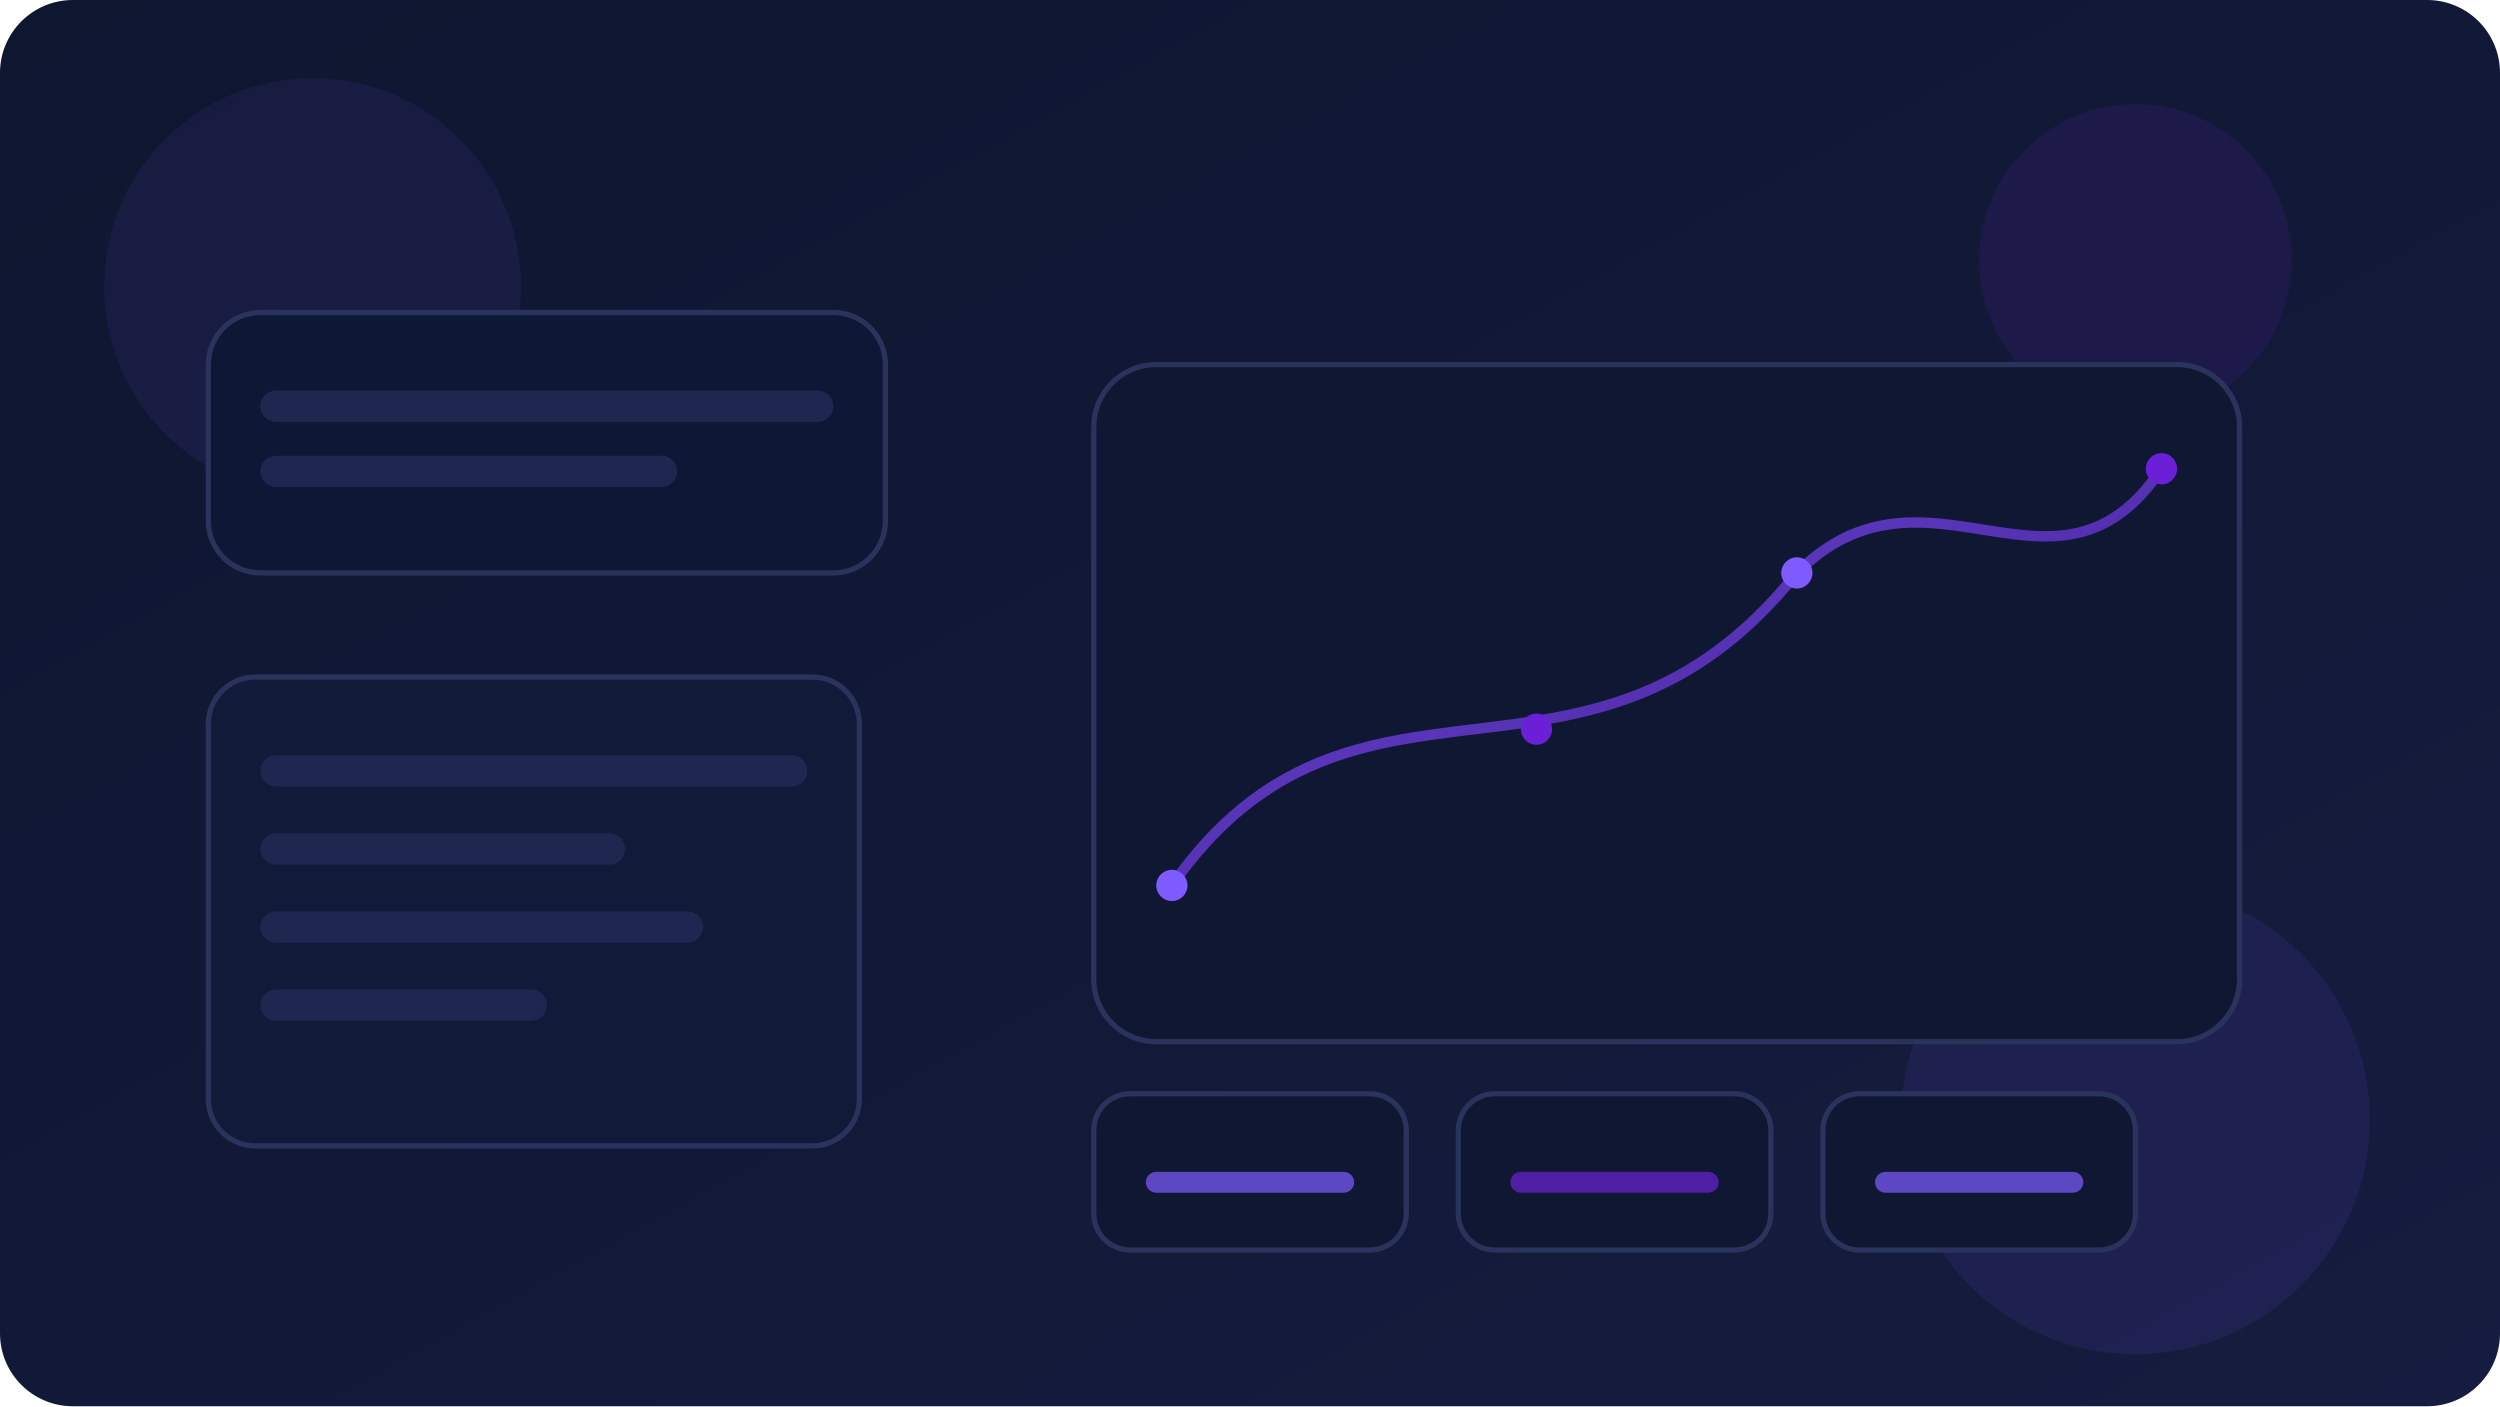
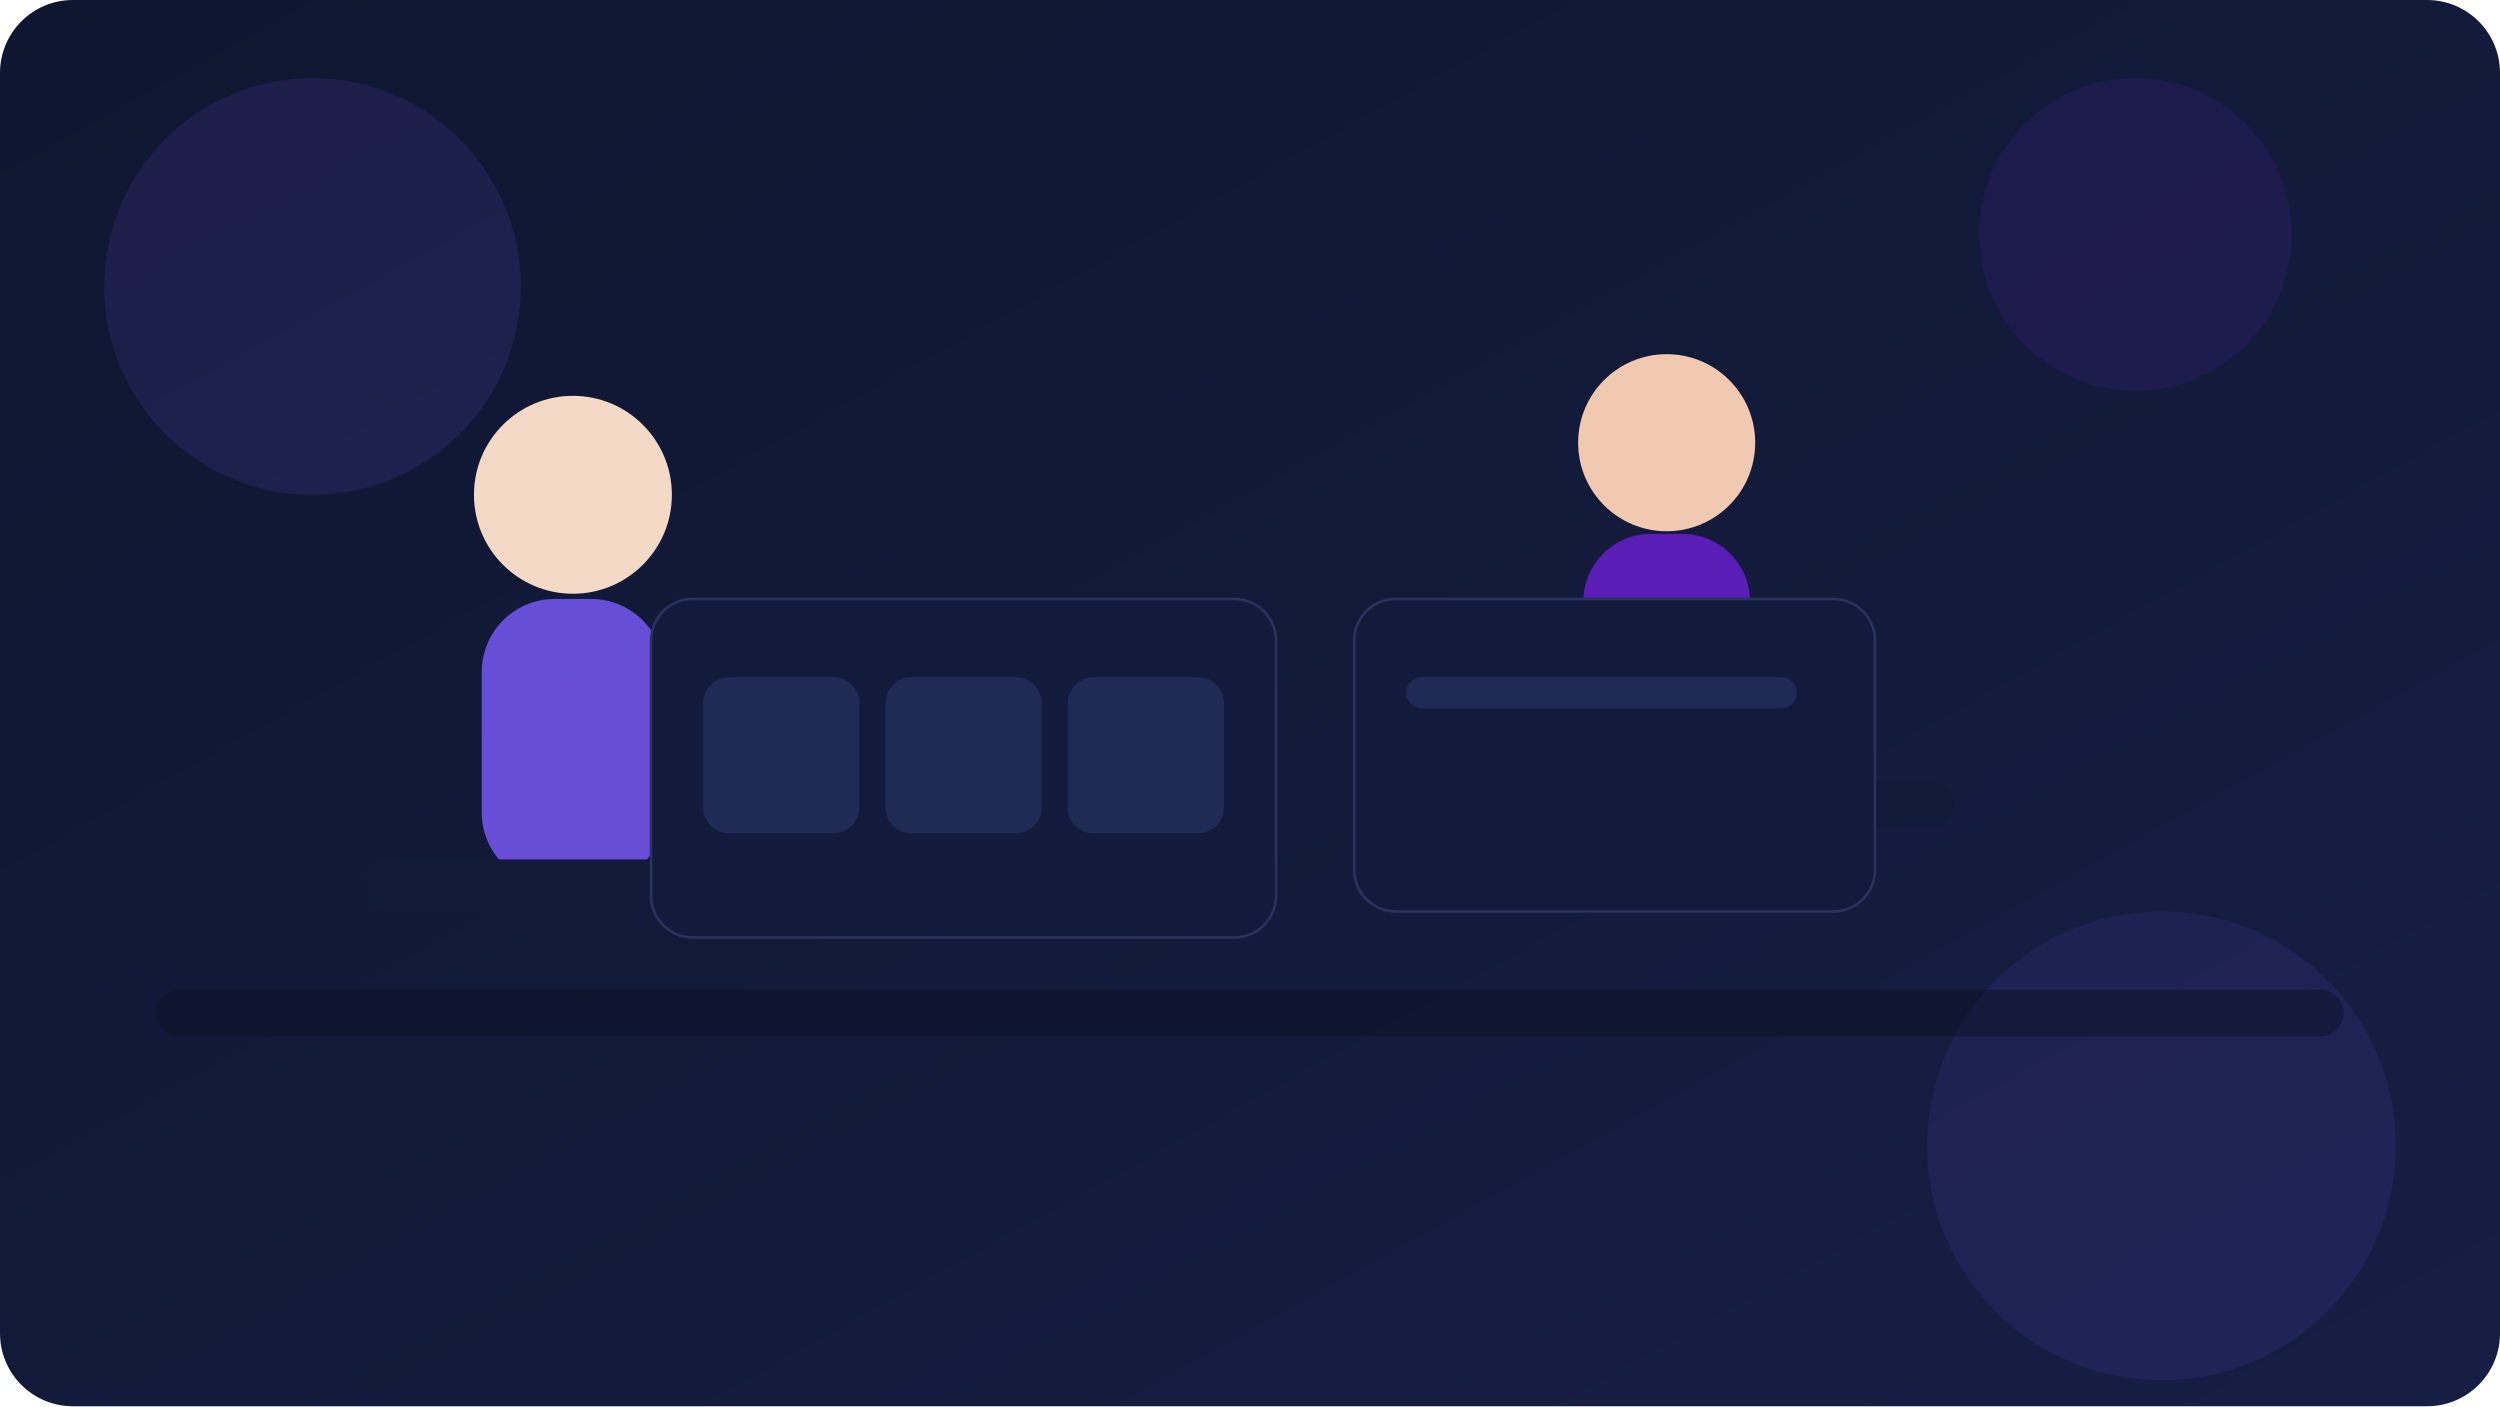
- <svg xmlns="http://www.w3.org/2000/svg" width="960" height="540" viewBox="0 0 960 540" role="img" aria-label="Manufacturing enablement visual">
+ <svg xmlns="http://www.w3.org/2000/svg" width="960" height="540" viewBox="0 0 960 540" role="img" aria-label="Learning illustration">
  <defs>
-     <linearGradient id="bg" x1="0" x2="1" y1="0" y2="1">
+     <linearGradient id="bg" x1="0" y1="0" x2="1" y2="1">
      <stop offset="0%" stop-color="#0f1630" />
-       <stop offset="100%" stop-color="#151c3f" />
+       <stop offset="100%" stop-color="#161e44" />
    </linearGradient>
-     <linearGradient id="glow" x1="0" x2="1" y1="0" y2="1">
-       <stop offset="0%" stop-color="#7d5bff" stop-opacity="0.8" />
-       <stop offset="100%" stop-color="#6b1fd6" stop-opacity="0.6" />
+     <linearGradient id="glow" x1="0" y1="0" x2="1" y2="1">
+       <stop offset="0%" stop-color="#7d5bff" stop-opacity="0.9" />
+       <stop offset="100%" stop-color="#6b1fd6" stop-opacity="0.7" />
    </linearGradient>
  </defs>
  <rect width="960" height="540" rx="28" fill="url(#bg)" />
-   <circle cx="120" cy="110" r="80" fill="#7d5bff" opacity="0.08" />
-   <circle cx="820" cy="100" r="60" fill="#6b1fd6" opacity="0.12" />
-   <circle cx="820" cy="430" r="90" fill="#7d5bff" opacity="0.1" />
-   <rect x="80" y="260" width="250" height="180" rx="18" fill="#121a3a" stroke="#2a335b" stroke-width="2" />
-   <rect x="100" y="290" width="210" height="12" rx="6" fill="#1e2750" />
-   <rect x="100" y="320" width="140" height="12" rx="6" fill="#1e2750" />
-   <rect x="100" y="350" width="170" height="12" rx="6" fill="#1e2750" />
-   <rect x="100" y="380" width="110" height="12" rx="6" fill="#1e2750" />
-   <rect x="420" y="140" width="440" height="260" rx="24" fill="#101733" stroke="#2a335b" stroke-width="2" />
-   <path d="M450 340 C520 240, 610 320, 690 220 C740 170, 790 240, 830 180" stroke="url(#glow)" stroke-width="4" fill="none" />
-   <circle cx="450" cy="340" r="6" fill="#7d5bff" />
-   <circle cx="590" cy="280" r="6" fill="#6b1fd6" />
-   <circle cx="690" cy="220" r="6" fill="#7d5bff" />
-   <circle cx="830" cy="180" r="6" fill="#6b1fd6" />
-   <rect x="420" y="420" width="120" height="60" rx="14" fill="#101733" stroke="#2a335b" stroke-width="2" />
-   <rect x="560" y="420" width="120" height="60" rx="14" fill="#101733" stroke="#2a335b" stroke-width="2" />
-   <rect x="700" y="420" width="120" height="60" rx="14" fill="#101733" stroke="#2a335b" stroke-width="2" />
-   <rect x="440" y="450" width="80" height="8" rx="4" fill="#7d5bff" opacity="0.7" />
-   <rect x="580" y="450" width="80" height="8" rx="4" fill="#6b1fd6" opacity="0.7" />
-   <rect x="720" y="450" width="80" height="8" rx="4" fill="#7d5bff" opacity="0.7" />
-   <rect x="80" y="120" width="260" height="100" rx="20" fill="#0f1736" stroke="#2a335b" stroke-width="2" />
-   <rect x="100" y="150" width="220" height="12" rx="6" fill="#1e2750" />
-   <rect x="100" y="175" width="160" height="12" rx="6" fill="#1e2750" />
+   <circle cx="120" cy="110" r="80" fill="#7d5bff" opacity="0.12" />
+   <circle cx="820" cy="90" r="60" fill="#6b1fd6" opacity="0.12" />
+   <circle cx="830" cy="440" r="90" fill="#7d5bff" opacity="0.1" />
+   <rect x="60" y="380" width="840" height="18" rx="9" fill="#0b1026" opacity="0.5" />
+   <circle cx="220" cy="190" r="38" fill="#f3d9c6" />
+   <rect x="185" y="230" width="70" height="110" rx="28" fill="#7d5bff" opacity="0.8" />
+   <rect x="140" y="330" width="170" height="20" rx="10" fill="#111a38" />
+   <rect x="250" y="230" width="240" height="130" rx="16" fill="#121b3b" stroke="#2a335b" />
+   <rect x="270" y="260" width="60" height="60" rx="10" fill="#1f2a55" />
+   <rect x="340" y="260" width="60" height="60" rx="10" fill="#1f2a55" />
+   <rect x="410" y="260" width="60" height="60" rx="10" fill="#1f2a55" />
+   <circle cx="640" cy="170" r="34" fill="#f0c9b0" />
+   <rect x="608" y="205" width="64" height="100" rx="26" fill="#6b1fd6" opacity="0.8" />
+   <rect x="560" y="300" width="190" height="18" rx="9" fill="#111a38" />
+   <rect x="520" y="230" width="200" height="120" rx="16" fill="#121b3b" stroke="#2a335b" />
+   <rect x="540" y="260" width="150" height="12" rx="6" fill="#1f2a55" />
</svg>
